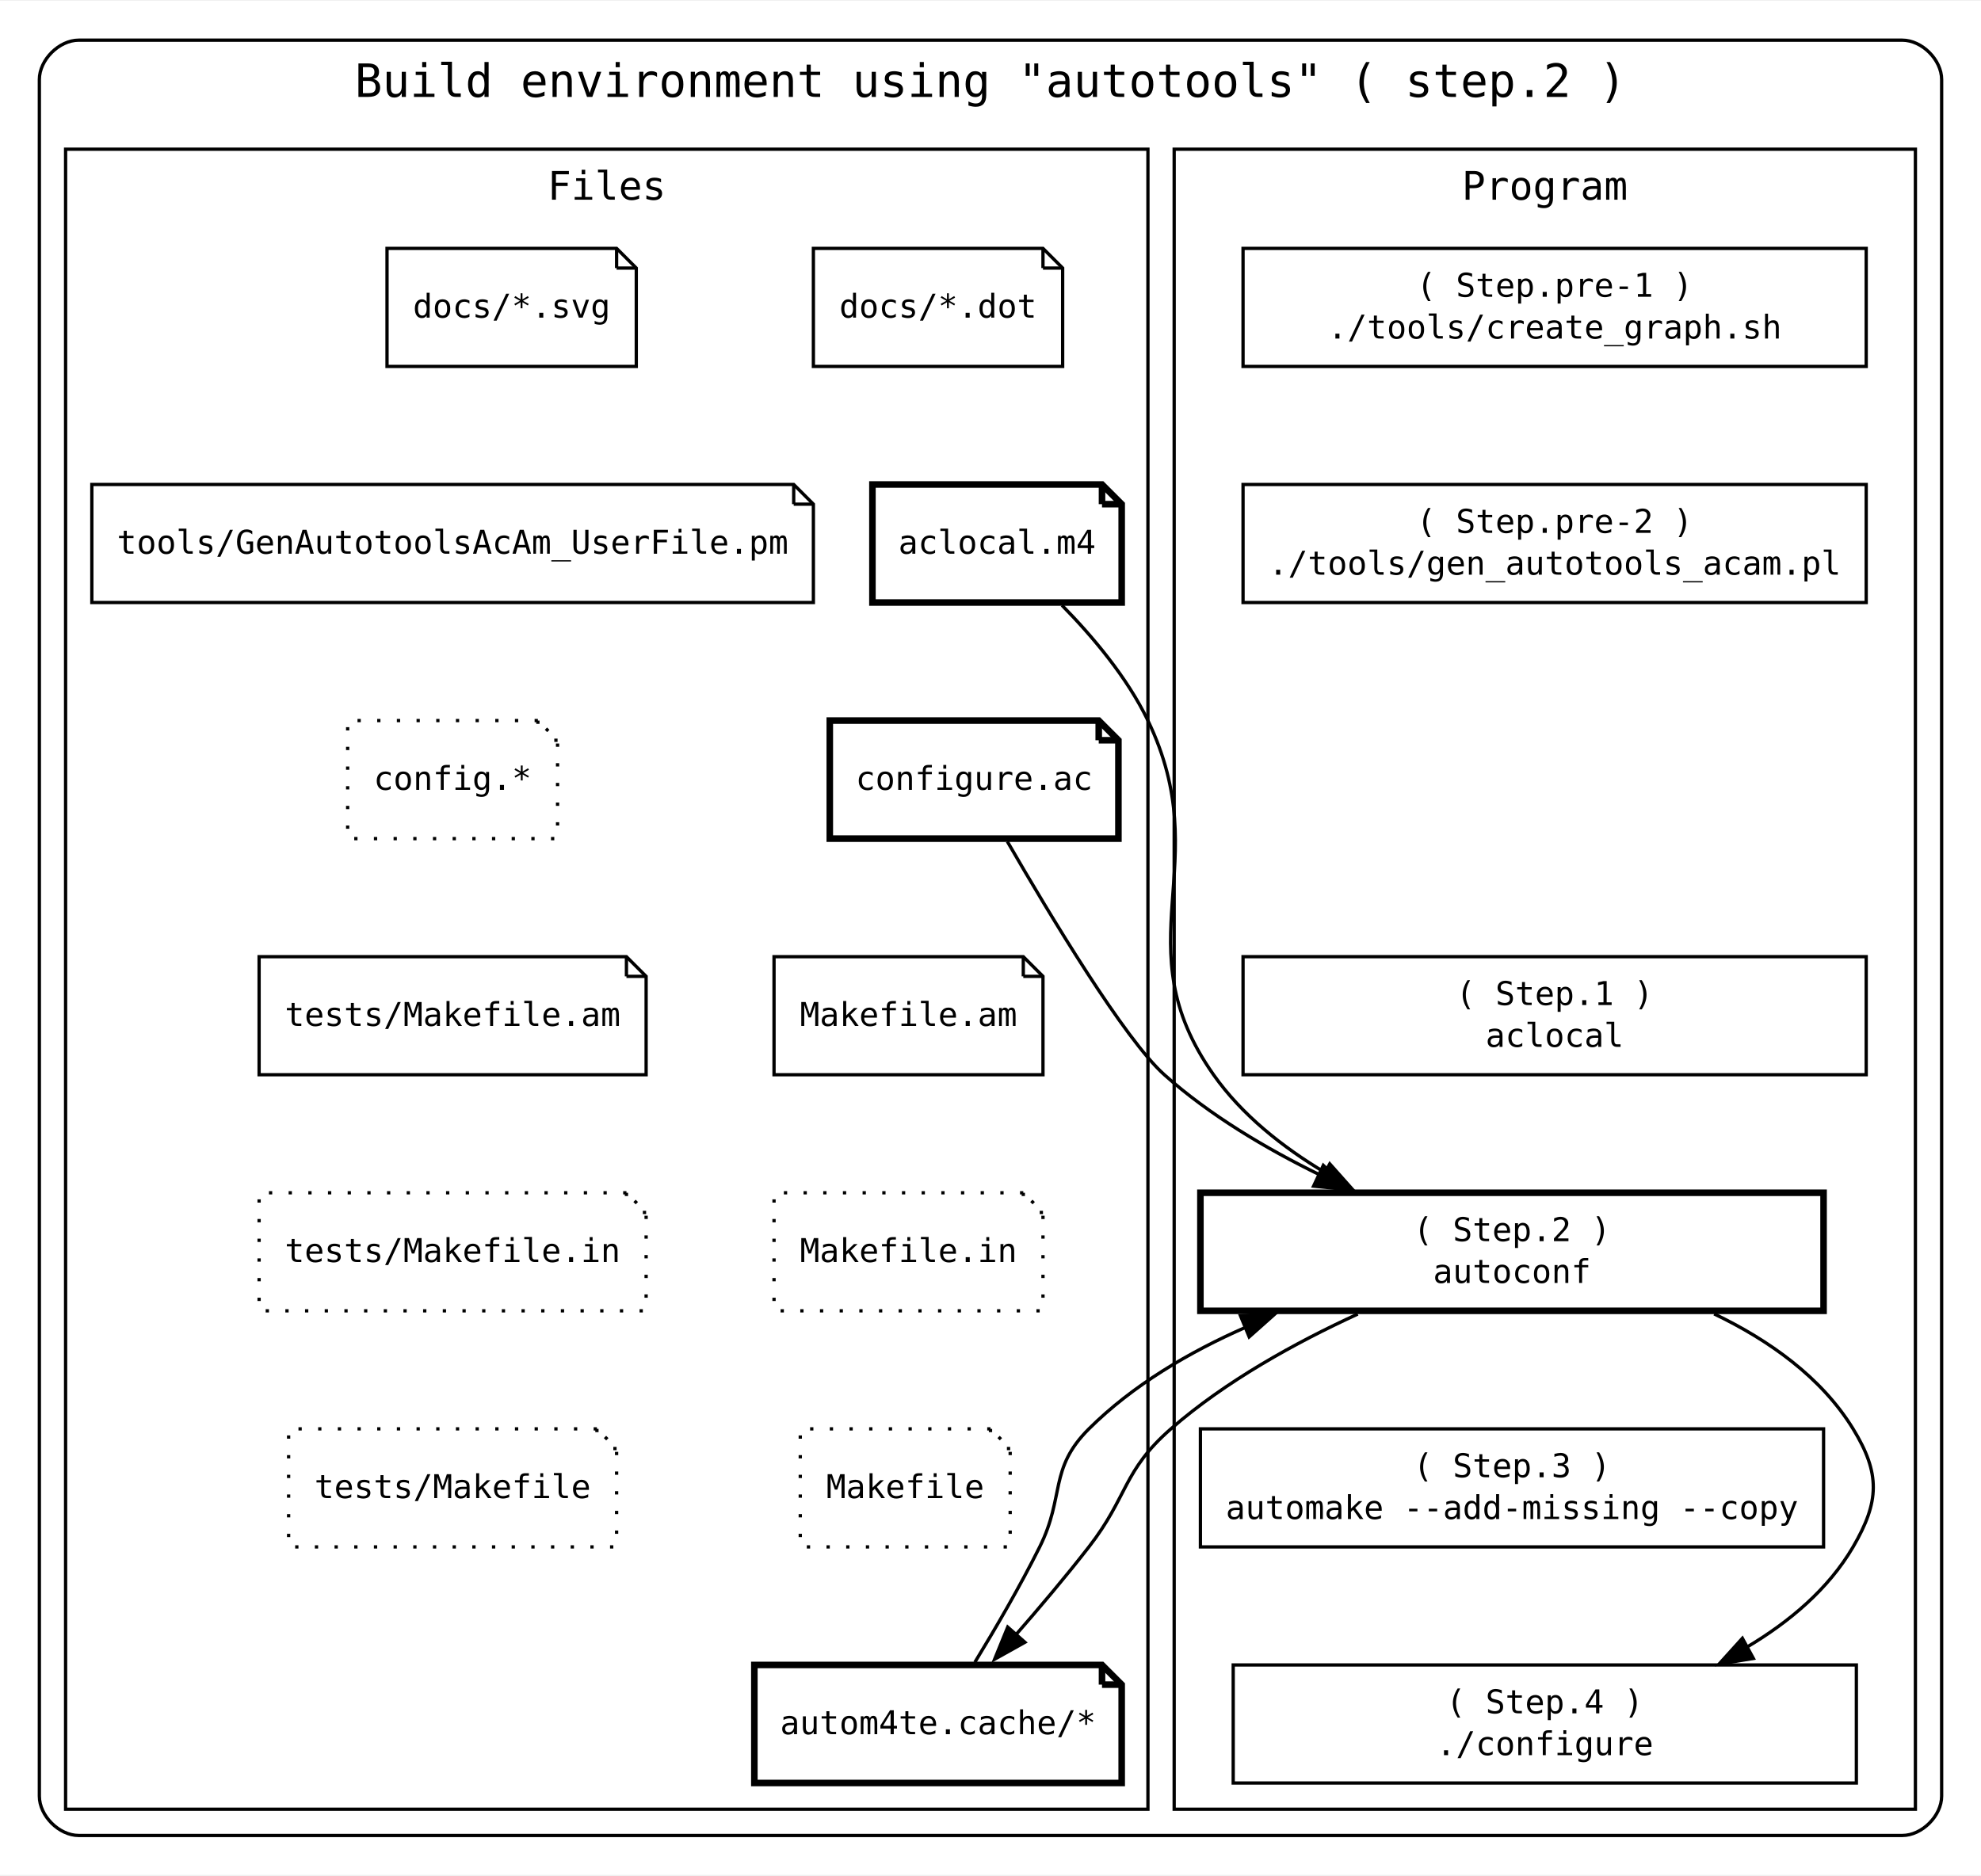
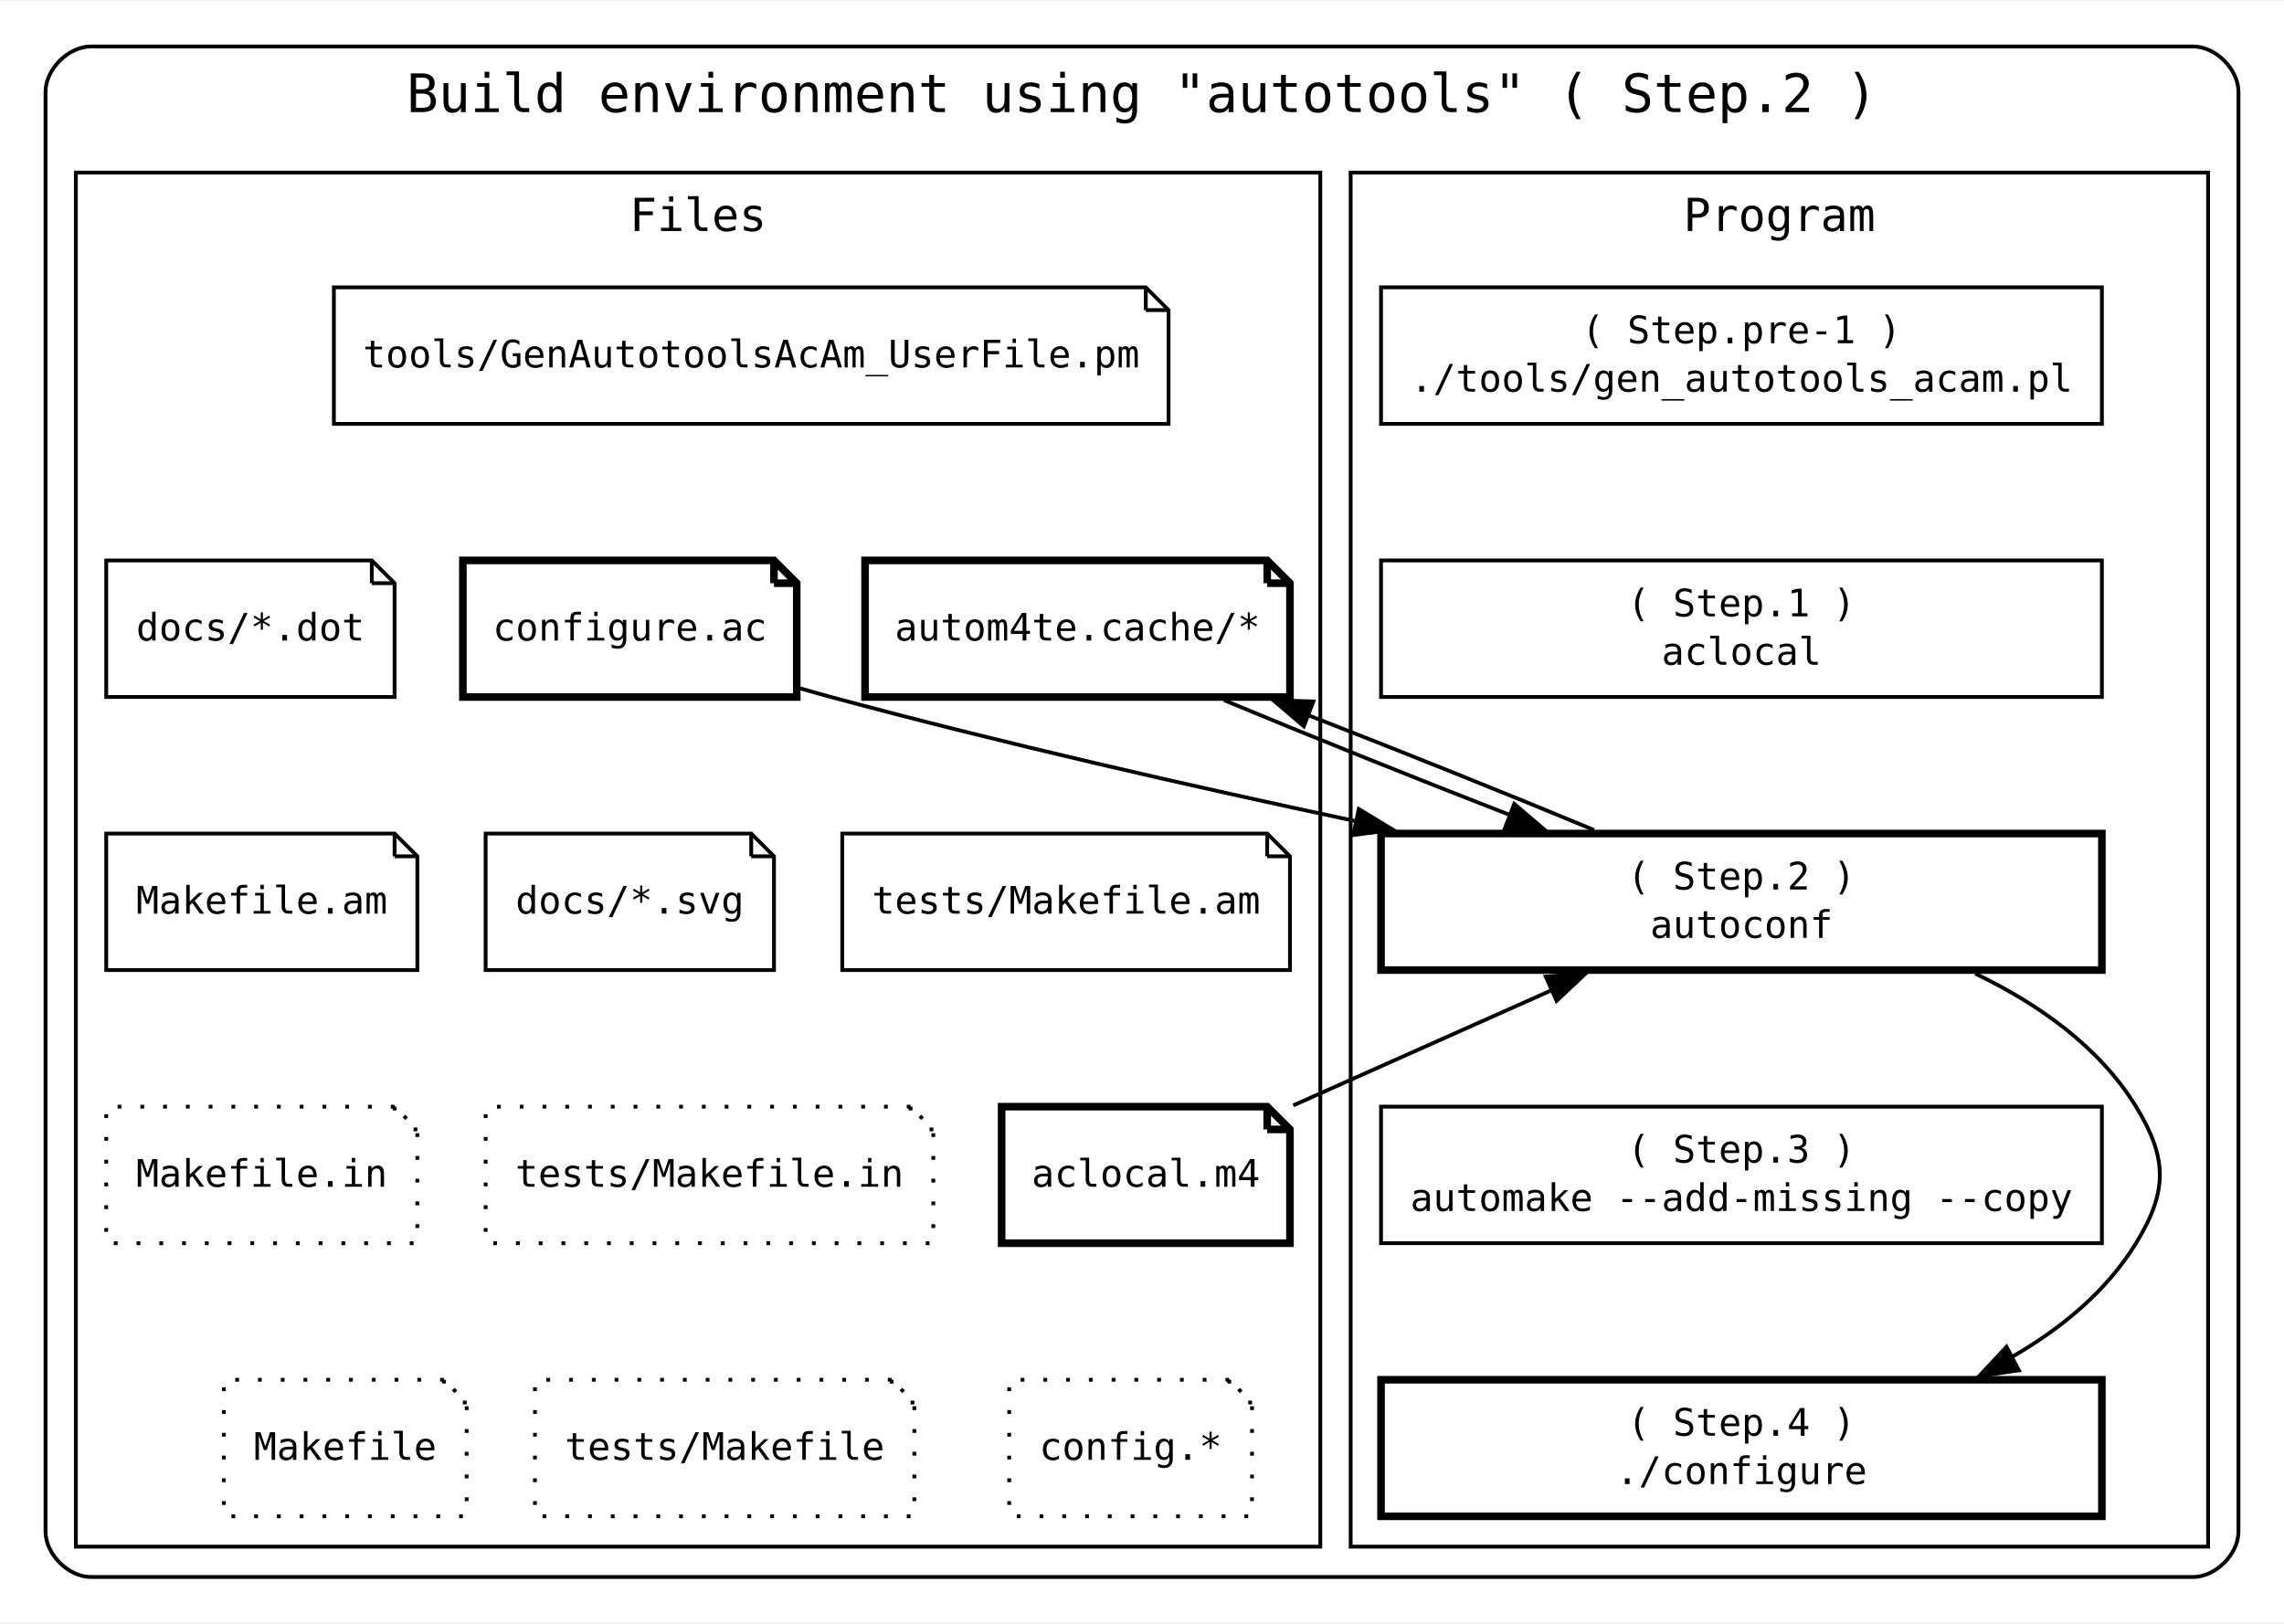
- <svg xmlns="http://www.w3.org/2000/svg" width="604pt" height="572pt" viewBox="0.00 0.00 604.00 571.50">
-   <g id="graph0" class="graph" transform="scale(1 1) rotate(0) translate(4 567.5)">
-     <polygon fill="white" stroke="none" points="-4,4 -4,-567.5 600,-567.5 600,4 -4,4" />
+ <svg xmlns="http://www.w3.org/2000/svg" width="602pt" height="428pt" viewBox="0.00 0.00 602.00 427.50">
+   <g id="graph0" class="graph" transform="scale(1 1) rotate(0) translate(4 423.5)">
+     <polygon fill="white" stroke="none" points="-4,4 -4,-423.5 598,-423.5 598,4 -4,4" />
    <g id="clust1" class="cluster">
-       <path fill="none" stroke="black" d="M20,-8C20,-8 576,-8 576,-8 582,-8 588,-14 588,-20 588,-20 588,-543.5 588,-543.5 588,-549.5 582,-555.5 576,-555.5 576,-555.5 20,-555.5 20,-555.5 14,-555.5 8,-549.5 8,-543.5 8,-543.5 8,-20 8,-20 8,-14 14,-8 20,-8" />
-       <text text-anchor="middle" x="298" y="-538.2" font-family="monospace" font-size="14.00">Build environment using "autotools" ( step.2 )</text>
+       <path fill="none" stroke="black" d="M20,-8C20,-8 574,-8 574,-8 580,-8 586,-14 586,-20 586,-20 586,-399.5 586,-399.5 586,-405.5 580,-411.5 574,-411.5 574,-411.5 20,-411.5 20,-411.5 14,-411.5 8,-405.5 8,-399.5 8,-399.5 8,-20 8,-20 8,-14 14,-8 20,-8" />
+       <text text-anchor="middle" x="297" y="-394.2" font-family="monospace" font-size="14.00">Build environment using "autotools" ( Step.2 )</text>
    </g>
    <g id="clust2" class="cluster">
-       <polygon fill="none" stroke="black" points="354,-16 354,-522.25 580,-522.25 580,-16 354,-16" />
-       <text text-anchor="middle" x="467" y="-506.85" font-family="monospace" font-size="12.00">Program</text>
+       <polygon fill="none" stroke="black" points="352,-16 352,-378.25 578,-378.25 578,-16 352,-16" />
+       <text text-anchor="middle" x="465" y="-362.85" font-family="monospace" font-size="12.00">Program</text>
    </g>
    <g id="clust4" class="cluster">
-       <polygon fill="none" stroke="black" points="16,-16 16,-522.25 346,-522.25 346,-16 16,-16" />
-       <text text-anchor="middle" x="181" y="-506.85" font-family="monospace" font-size="12.00">Files</text>
+       <polygon fill="none" stroke="black" points="16,-16 16,-378.25 344,-378.25 344,-16 16,-16" />
+       <text text-anchor="middle" x="180" y="-362.85" font-family="monospace" font-size="12.00">Files</text>
    </g>
    <g id="node1" class="node">
-       <polygon fill="none" stroke="black" points="565,-492 375,-492 375,-456 565,-456 565,-492" />
-       <text text-anchor="middle" x="470" y="-477.25" font-family="monospace" font-size="10.00">( Step.pre-1 )</text>
-       <text text-anchor="middle" x="470" y="-464.5" font-family="monospace" font-size="10.00">./tools/create_graph.sh      </text>
+       <polygon fill="none" stroke="black" points="550,-348 360,-348 360,-312 550,-312 550,-348" />
+       <text text-anchor="middle" x="455" y="-333.25" font-family="monospace" font-size="10.00">( Step.pre-1 )</text>
+       <text text-anchor="middle" x="455" y="-320.5" font-family="monospace" font-size="10.00">./tools/gen_autotools_acam.pl</text>
    </g>
    <g id="node2" class="node">
-       <polygon fill="none" stroke="black" points="565,-420 375,-420 375,-384 565,-384 565,-420" />
-       <text text-anchor="middle" x="470" y="-405.25" font-family="monospace" font-size="10.00">( Step.pre-2 )</text>
-       <text text-anchor="middle" x="470" y="-392.5" font-family="monospace" font-size="10.00">./tools/gen_autotools_acam.pl</text>
+       <polygon fill="none" stroke="black" points="550,-276 360,-276 360,-240 550,-240 550,-276" />
+       <text text-anchor="middle" x="455" y="-261.25" font-family="monospace" font-size="10.00">( Step.1 )</text>
+       <text text-anchor="middle" x="455" y="-248.5" font-family="monospace" font-size="10.00">aclocal                      </text>
+     </g>
+     <g id="node3" class="node">
+       <polygon fill="none" stroke="black" stroke-width="2" points="550,-204 360,-204 360,-168 550,-168 550,-204" />
+       <text text-anchor="middle" x="455" y="-189.25" font-family="monospace" font-size="10.00">( Step.2 )</text>
+       <text text-anchor="middle" x="455" y="-176.5" font-family="monospace" font-size="10.00">autoconf                     </text>
    </g>
    <g id="node4" class="node">
-       <polygon fill="none" stroke="black" points="565,-276 375,-276 375,-240 565,-240 565,-276" />
-       <text text-anchor="middle" x="470" y="-261.25" font-family="monospace" font-size="10.00">( Step.1 )</text>
-       <text text-anchor="middle" x="470" y="-248.5" font-family="monospace" font-size="10.00">aclocal                      </text>
+       <polygon fill="none" stroke="black" points="550,-132 360,-132 360,-96 550,-96 550,-132" />
+       <text text-anchor="middle" x="455" y="-117.25" font-family="monospace" font-size="10.00">( Step.3 )</text>
+       <text text-anchor="middle" x="455" y="-104.5" font-family="monospace" font-size="10.00">automake --add-missing --copy</text>
    </g>
    <g id="node5" class="node">
-       <polygon fill="none" stroke="black" stroke-width="2" points="552,-204 362,-204 362,-168 552,-168 552,-204" />
-       <text text-anchor="middle" x="457" y="-189.25" font-family="monospace" font-size="10.00">( Step.2 )</text>
-       <text text-anchor="middle" x="457" y="-176.5" font-family="monospace" font-size="10.00">autoconf                     </text>
+       <polygon fill="none" stroke="black" stroke-width="2" points="550,-60 360,-60 360,-24 550,-24 550,-60" />
+       <text text-anchor="middle" x="455" y="-45.25" font-family="monospace" font-size="10.00">( Step.4 )</text>
+       <text text-anchor="middle" x="455" y="-32.5" font-family="monospace" font-size="10.00">./configure                  </text>
+     </g>
+     <g id="edge31" class="edge">
+       <path fill="none" stroke="black" d="M516.64,-167.06C533.26,-159.09 549.31,-147.81 559,-132 567.36,-118.36 567.36,-109.64 559,-96 551.2,-83.28 539.29,-73.49 526.27,-66" />
+       <polygon fill="black" stroke="black" points="528.12,-62.49 517.64,-60.94 524.87,-68.69 528.12,-62.49" />
+     </g>
+     <g id="node15" class="node">
+       <polygon fill="none" stroke="black" stroke-width="2" points="330,-276 224,-276 224,-240 336,-240 336,-270 330,-276" />
+       <polyline fill="none" stroke="black" stroke-width="2" points="330,-276 330,-270" />
+       <polyline fill="none" stroke="black" stroke-width="2" points="336,-270 330,-270" />
+       <text text-anchor="middle" x="280" y="-254.88" font-family="monospace" font-size="10.00">autom4te.cache/*</text>
+     </g>
+     <g id="edge34" class="edge">
+       <path fill="none" stroke="black" d="M416.14,-204.93C393.96,-214.17 365.74,-225.5 340.72,-235.23" />
+       <polygon fill="black" stroke="black" points="339.65,-232.28 331.58,-239.15 342.17,-238.81 339.65,-232.28" />
    </g>
    <g id="node6" class="node">
-       <polygon fill="none" stroke="black" points="552,-132 362,-132 362,-96 552,-96 552,-132" />
-       <text text-anchor="middle" x="457" y="-117.25" font-family="monospace" font-size="10.00">( Step.3 )</text>
-       <text text-anchor="middle" x="457" y="-104.5" font-family="monospace" font-size="10.00">automake --add-missing --copy</text>
+       <polygon fill="none" stroke="black" points="298,-348 84,-348 84,-312 304,-312 304,-342 298,-348" />
+       <polyline fill="none" stroke="black" points="298,-348 298,-342" />
+       <polyline fill="none" stroke="black" points="304,-342 298,-342" />
+       <text text-anchor="middle" x="194" y="-326.88" font-family="monospace" font-size="10.00">tools/GenAutotoolsAcAm_UserFile.pm</text>
    </g>
    <g id="node7" class="node">
-       <polygon fill="none" stroke="black" points="562,-60 372,-60 372,-24 562,-24 562,-60" />
-       <text text-anchor="middle" x="467" y="-45.25" font-family="monospace" font-size="10.00">( Step.4 )</text>
-       <text text-anchor="middle" x="467" y="-32.5" font-family="monospace" font-size="10.00">./configure                  </text>
+       <polygon fill="none" stroke="black" points="94,-276 24,-276 24,-240 100,-240 100,-270 94,-276" />
+       <polyline fill="none" stroke="black" points="94,-276 94,-270" />
+       <polyline fill="none" stroke="black" points="100,-270 94,-270" />
+       <text text-anchor="middle" x="62" y="-254.88" font-family="monospace" font-size="10.00">docs/*.dot</text>
    </g>
-     <g id="edge20" class="edge">
-       <path fill="none" stroke="black" d="M518.64,-167.06C535.26,-159.09 551.31,-147.81 561,-132 569.36,-118.36 569.07,-109.82 561,-96 553.47,-83.11 541.53,-73.11 528.64,-65.45" />
-       <polygon fill="black" stroke="black" points="530.6,-61.99 520.14,-60.28 527.25,-68.14 530.6,-61.99" />
+     <g id="node11" class="node">
+       <polygon fill="none" stroke="black" stroke-width="2" points="200,-276 118,-276 118,-240 206,-240 206,-270 200,-276" />
+       <polyline fill="none" stroke="black" stroke-width="2" points="200,-276 200,-270" />
+       <polyline fill="none" stroke="black" stroke-width="2" points="206,-270 200,-270" />
+       <text text-anchor="middle" x="162" y="-254.88" font-family="monospace" font-size="10.00">configure.ac</text>
+     </g>
+     <g id="node8" class="node">
+       <polygon fill="none" stroke="black" points="194,-204 124,-204 124,-168 200,-168 200,-198 194,-204" />
+       <polyline fill="none" stroke="black" points="194,-204 194,-198" />
+       <polyline fill="none" stroke="black" points="200,-198 194,-198" />
+       <text text-anchor="middle" x="162" y="-182.88" font-family="monospace" font-size="10.00">docs/*.svg</text>
+     </g>
+     <g id="node9" class="node">
+       <polygon fill="none" stroke="black" stroke-width="2" points="330,-132 260,-132 260,-96 336,-96 336,-126 330,-132" />
+       <polyline fill="none" stroke="black" stroke-width="2" points="330,-132 330,-126" />
+       <polyline fill="none" stroke="black" stroke-width="2" points="336,-126 330,-126" />
+       <text text-anchor="middle" x="298" y="-110.88" font-family="monospace" font-size="10.00">aclocal.m4</text>
+     </g>
+     <g id="node12" class="node">
+       <polygon fill="none" stroke="black" points="100,-204 24,-204 24,-168 106,-168 106,-198 100,-204" />
+       <polyline fill="none" stroke="black" points="100,-204 100,-198" />
+       <polyline fill="none" stroke="black" points="106,-198 100,-198" />
+       <text text-anchor="middle" x="65" y="-182.88" font-family="monospace" font-size="10.00">Makefile.am</text>
+     </g>
+     <g id="edge32" class="edge">
+       <path fill="none" stroke="black" d="M336.87,-132.33C357.48,-141.52 383.05,-152.92 405.11,-162.76" />
+       <polygon fill="black" stroke="black" points="403.42,-166.28 413.98,-167.15 406.27,-159.89 403.42,-166.28" />
+     </g>
+     <g id="node10" class="node">
+       <polygon fill="none" stroke="black" stroke-dasharray="1,5" points="320,-60 262,-60 262,-24 326,-24 326,-54 320,-60" />
+       <polyline fill="none" stroke="black" stroke-dasharray="1,5" points="320,-60 320,-54" />
+       <polyline fill="none" stroke="black" stroke-dasharray="1,5" points="326,-54 320,-54" />
+       <text text-anchor="middle" x="294" y="-38.88" font-family="monospace" font-size="10.00">config.*</text>
+     </g>
+     <g id="node13" class="node">
+       <polygon fill="none" stroke="black" stroke-dasharray="1,5" points="100,-132 24,-132 24,-96 106,-96 106,-126 100,-132" />
+       <polyline fill="none" stroke="black" stroke-dasharray="1,5" points="100,-132 100,-126" />
+       <polyline fill="none" stroke="black" stroke-dasharray="1,5" points="106,-126 100,-126" />
+       <text text-anchor="middle" x="65" y="-110.88" font-family="monospace" font-size="10.00">Makefile.in</text>
    </g>
    <g id="node14" class="node">
-       <polygon fill="none" stroke="black" stroke-width="2" points="332,-60 226,-60 226,-24 338,-24 338,-54 332,-60" />
-       <polyline fill="none" stroke="black" stroke-width="2" points="332,-60 332,-54" />
-       <polyline fill="none" stroke="black" stroke-width="2" points="338,-54 332,-54" />
-       <text text-anchor="middle" x="282" y="-38.88" font-family="monospace" font-size="10.00">autom4te.cache/*</text>
+       <polygon fill="none" stroke="black" stroke-dasharray="1,5" points="113,-60 55,-60 55,-24 119,-24 119,-54 113,-60" />
+       <polyline fill="none" stroke="black" stroke-dasharray="1,5" points="113,-60 113,-54" />
+       <polyline fill="none" stroke="black" stroke-dasharray="1,5" points="119,-54 113,-54" />
+       <text text-anchor="middle" x="87" y="-38.88" font-family="monospace" font-size="10.00">Makefile</text>
    </g>
-     <g id="edge22" class="edge">
-       <path fill="none" stroke="black" d="M409.97,-167.01C390.97,-158.29 369.64,-146.52 353,-132 338.32,-119.19 339.96,-111.38 328,-96 320.93,-86.91 312.81,-77.31 305.39,-68.81" />
-       <polygon fill="black" stroke="black" points="308.5,-66.92 299.25,-61.75 303.25,-71.55 308.5,-66.92" />
-     </g>
-     <g id="node8" class="node">
-       <polygon fill="none" stroke="black" points="314,-492 244,-492 244,-456 320,-456 320,-486 314,-492" />
-       <polyline fill="none" stroke="black" points="314,-492 314,-486" />
-       <polyline fill="none" stroke="black" points="320,-486 314,-486" />
-       <text text-anchor="middle" x="282" y="-470.88" font-family="monospace" font-size="10.00">docs/*.dot</text>
-     </g>
-     <g id="node9" class="node">
-       <polygon fill="none" stroke="black" stroke-width="2" points="332,-420 262,-420 262,-384 338,-384 338,-414 332,-420" />
-       <polyline fill="none" stroke="black" stroke-width="2" points="332,-420 332,-414" />
-       <polyline fill="none" stroke="black" stroke-width="2" points="338,-414 332,-414" />
-       <text text-anchor="middle" x="300" y="-398.88" font-family="monospace" font-size="10.00">aclocal.m4</text>
-     </g>
-     <g id="node15" class="node">
-       <polygon fill="none" stroke="black" points="184,-492 114,-492 114,-456 190,-456 190,-486 184,-492" />
-       <polyline fill="none" stroke="black" points="184,-492 184,-486" />
-       <polyline fill="none" stroke="black" points="190,-486 184,-486" />
-       <text text-anchor="middle" x="152" y="-470.88" font-family="monospace" font-size="10.00">docs/*.svg</text>
-     </g>
-     <g id="edge21" class="edge">
-       <path fill="none" stroke="black" d="M319.78,-383.17C329.15,-373.64 339.65,-361.17 346,-348 367.19,-304.02 337.9,-279.92 366,-240 374.64,-227.73 387.09,-217.88 400.02,-210.16" />
-       <polygon fill="black" stroke="black" points="401.44,-212.82 408.48,-204.91 398.04,-206.7 401.44,-212.82" />
-     </g>
-     <g id="node10" class="node">
-       <polygon fill="none" stroke="black" stroke-width="2" points="331,-348 249,-348 249,-312 337,-312 337,-342 331,-348" />
-       <polyline fill="none" stroke="black" stroke-width="2" points="331,-348 331,-342" />
-       <polyline fill="none" stroke="black" stroke-width="2" points="337,-342 331,-342" />
-       <text text-anchor="middle" x="293" y="-326.88" font-family="monospace" font-size="10.00">configure.ac</text>
-     </g>
-     <g id="edge19" class="edge">
-       <path fill="none" stroke="black" d="M303.13,-311.13C316.28,-288.39 338.96,-250.74 351,-240 364.8,-227.69 381.97,-217.49 398.45,-209.44" />
-       <polygon fill="black" stroke="black" points="399.47,-212.36 407.04,-204.95 396.5,-206.02 399.47,-212.36" />
-     </g>
-     <g id="node11" class="node">
-       <polygon fill="none" stroke="black" points="308,-276 232,-276 232,-240 314,-240 314,-270 308,-276" />
-       <polyline fill="none" stroke="black" points="308,-276 308,-270" />
-       <polyline fill="none" stroke="black" points="314,-270 308,-270" />
-       <text text-anchor="middle" x="273" y="-254.88" font-family="monospace" font-size="10.00">Makefile.am</text>
-     </g>
-     <g id="node12" class="node">
-       <polygon fill="none" stroke="black" stroke-dasharray="1,5" points="308,-204 232,-204 232,-168 314,-168 314,-198 308,-204" />
-       <polyline fill="none" stroke="black" stroke-dasharray="1,5" points="308,-204 308,-198" />
-       <polyline fill="none" stroke="black" stroke-dasharray="1,5" points="314,-198 308,-198" />
-       <text text-anchor="middle" x="273" y="-182.88" font-family="monospace" font-size="10.00">Makefile.in</text>
-     </g>
-     <g id="node13" class="node">
-       <polygon fill="none" stroke="black" stroke-dasharray="1,5" points="298,-132 240,-132 240,-96 304,-96 304,-126 298,-132" />
-       <polyline fill="none" stroke="black" stroke-dasharray="1,5" points="298,-132 298,-126" />
-       <polyline fill="none" stroke="black" stroke-dasharray="1,5" points="304,-126 298,-126" />
-       <text text-anchor="middle" x="272" y="-110.88" font-family="monospace" font-size="10.00">Makefile</text>
-     </g>
-     <g id="edge23" class="edge">
-       <path fill="none" stroke="black" d="M293.23,-60.82C299.41,-70.95 307.01,-83.98 313,-96 320.73,-111.52 315.71,-119.77 328,-132 341.4,-145.33 358.61,-155.46 376.08,-163.1" />
-       <polygon fill="black" stroke="black" points="374.2,-166.52 384.78,-167.09 376.87,-160.05 374.2,-166.52" />
+     <g id="edge30" class="edge">
+       <path fill="none" stroke="black" d="M206.73,-242.33C209.52,-241.51 212.29,-240.73 215,-240 260.1,-227.82 310.51,-216.36 353.45,-207.24" />
+       <polygon fill="black" stroke="black" points="354.14,-210.46 363.2,-204.97 352.69,-203.61 354.14,-210.46" />
    </g>
    <g id="node16" class="node">
-       <polygon fill="none" stroke="black" points="238,-420 24,-420 24,-384 244,-384 244,-414 238,-420" />
-       <polyline fill="none" stroke="black" points="238,-420 238,-414" />
-       <polyline fill="none" stroke="black" points="244,-414 238,-414" />
-       <text text-anchor="middle" x="134" y="-398.88" font-family="monospace" font-size="10.00">tools/GenAutotoolsAcAm_UserFile.pm</text>
+       <polygon fill="none" stroke="black" points="330,-204 218,-204 218,-168 336,-168 336,-198 330,-204" />
+       <polyline fill="none" stroke="black" points="330,-204 330,-198" />
+       <polyline fill="none" stroke="black" points="336,-198 330,-198" />
+       <text text-anchor="middle" x="277" y="-182.88" font-family="monospace" font-size="10.00">tests/Makefile.am</text>
    </g>
    <g id="node17" class="node">
-       <polygon fill="none" stroke="black" stroke-dasharray="1,5" points="160,-348 102,-348 102,-312 166,-312 166,-342 160,-348" />
-       <polyline fill="none" stroke="black" stroke-dasharray="1,5" points="160,-348 160,-342" />
-       <polyline fill="none" stroke="black" stroke-dasharray="1,5" points="166,-342 160,-342" />
-       <text text-anchor="middle" x="134" y="-326.88" font-family="monospace" font-size="10.00">config.*</text>
+       <polygon fill="none" stroke="black" stroke-dasharray="1,5" points="236,-132 124,-132 124,-96 242,-96 242,-126 236,-132" />
+       <polyline fill="none" stroke="black" stroke-dasharray="1,5" points="236,-132 236,-126" />
+       <polyline fill="none" stroke="black" stroke-dasharray="1,5" points="242,-126 236,-126" />
+       <text text-anchor="middle" x="183" y="-110.88" font-family="monospace" font-size="10.00">tests/Makefile.in</text>
    </g>
    <g id="node18" class="node">
-       <polygon fill="none" stroke="black" points="187,-276 75,-276 75,-240 193,-240 193,-270 187,-276" />
-       <polyline fill="none" stroke="black" points="187,-276 187,-270" />
-       <polyline fill="none" stroke="black" points="193,-270 187,-270" />
-       <text text-anchor="middle" x="134" y="-254.88" font-family="monospace" font-size="10.00">tests/Makefile.am</text>
+       <polygon fill="none" stroke="black" stroke-dasharray="1,5" points="231,-60 137,-60 137,-24 237,-24 237,-54 231,-60" />
+       <polyline fill="none" stroke="black" stroke-dasharray="1,5" points="231,-60 231,-54" />
+       <polyline fill="none" stroke="black" stroke-dasharray="1,5" points="237,-54 231,-54" />
+       <text text-anchor="middle" x="187" y="-38.88" font-family="monospace" font-size="10.00">tests/Makefile</text>
    </g>
-     <g id="node19" class="node">
-       <polygon fill="none" stroke="black" stroke-dasharray="1,5" points="187,-204 75,-204 75,-168 193,-168 193,-198 187,-204" />
-       <polyline fill="none" stroke="black" stroke-dasharray="1,5" points="187,-204 187,-198" />
-       <polyline fill="none" stroke="black" stroke-dasharray="1,5" points="193,-198 187,-198" />
-       <text text-anchor="middle" x="134" y="-182.88" font-family="monospace" font-size="10.00">tests/Makefile.in</text>
-     </g>
-     <g id="node20" class="node">
-       <polygon fill="none" stroke="black" stroke-dasharray="1,5" points="178,-132 84,-132 84,-96 184,-96 184,-126 178,-132" />
-       <polyline fill="none" stroke="black" stroke-dasharray="1,5" points="178,-132 178,-126" />
-       <polyline fill="none" stroke="black" stroke-dasharray="1,5" points="184,-126 178,-126" />
-       <text text-anchor="middle" x="134" y="-110.88" font-family="monospace" font-size="10.00">tests/Makefile</text>
+     <g id="edge33" class="edge">
+       <path fill="none" stroke="black" d="M318.64,-239.15C340.78,-229.93 369,-218.6 394.04,-208.86" />
+       <polygon fill="black" stroke="black" points="395.12,-211.81 403.19,-204.93 392.6,-205.28 395.12,-211.81" />
    </g>
  </g>
</svg>
